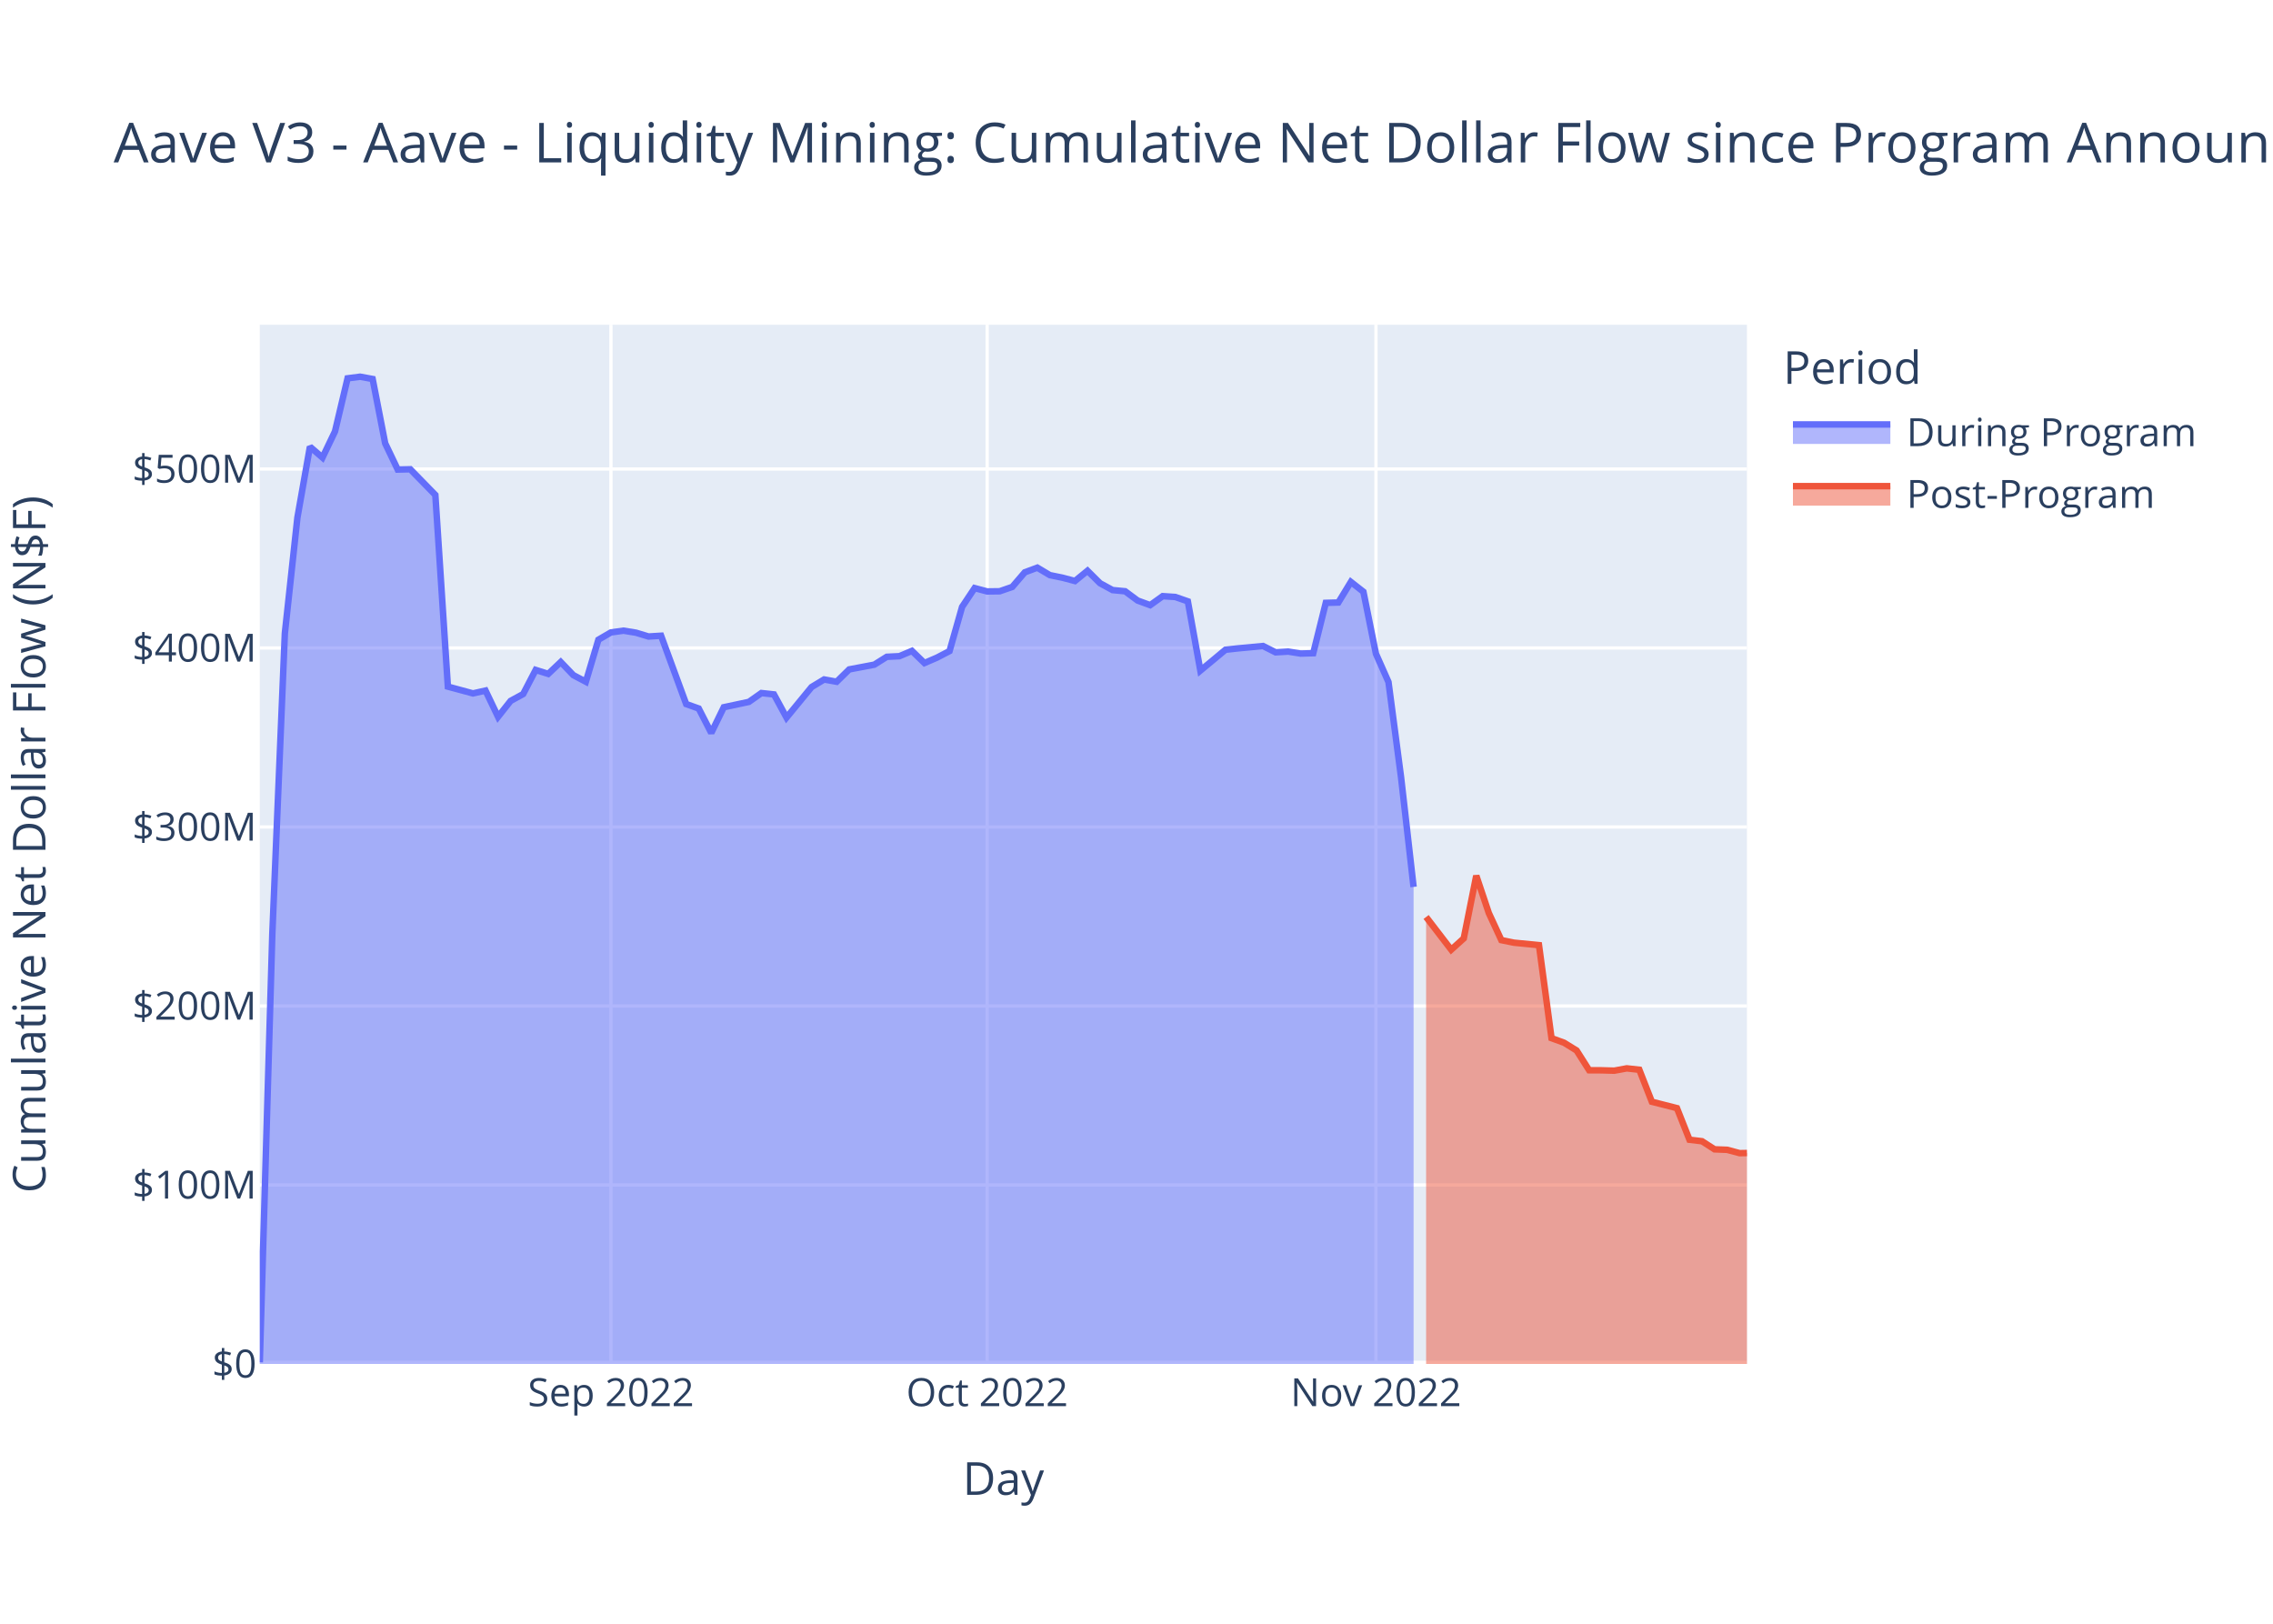
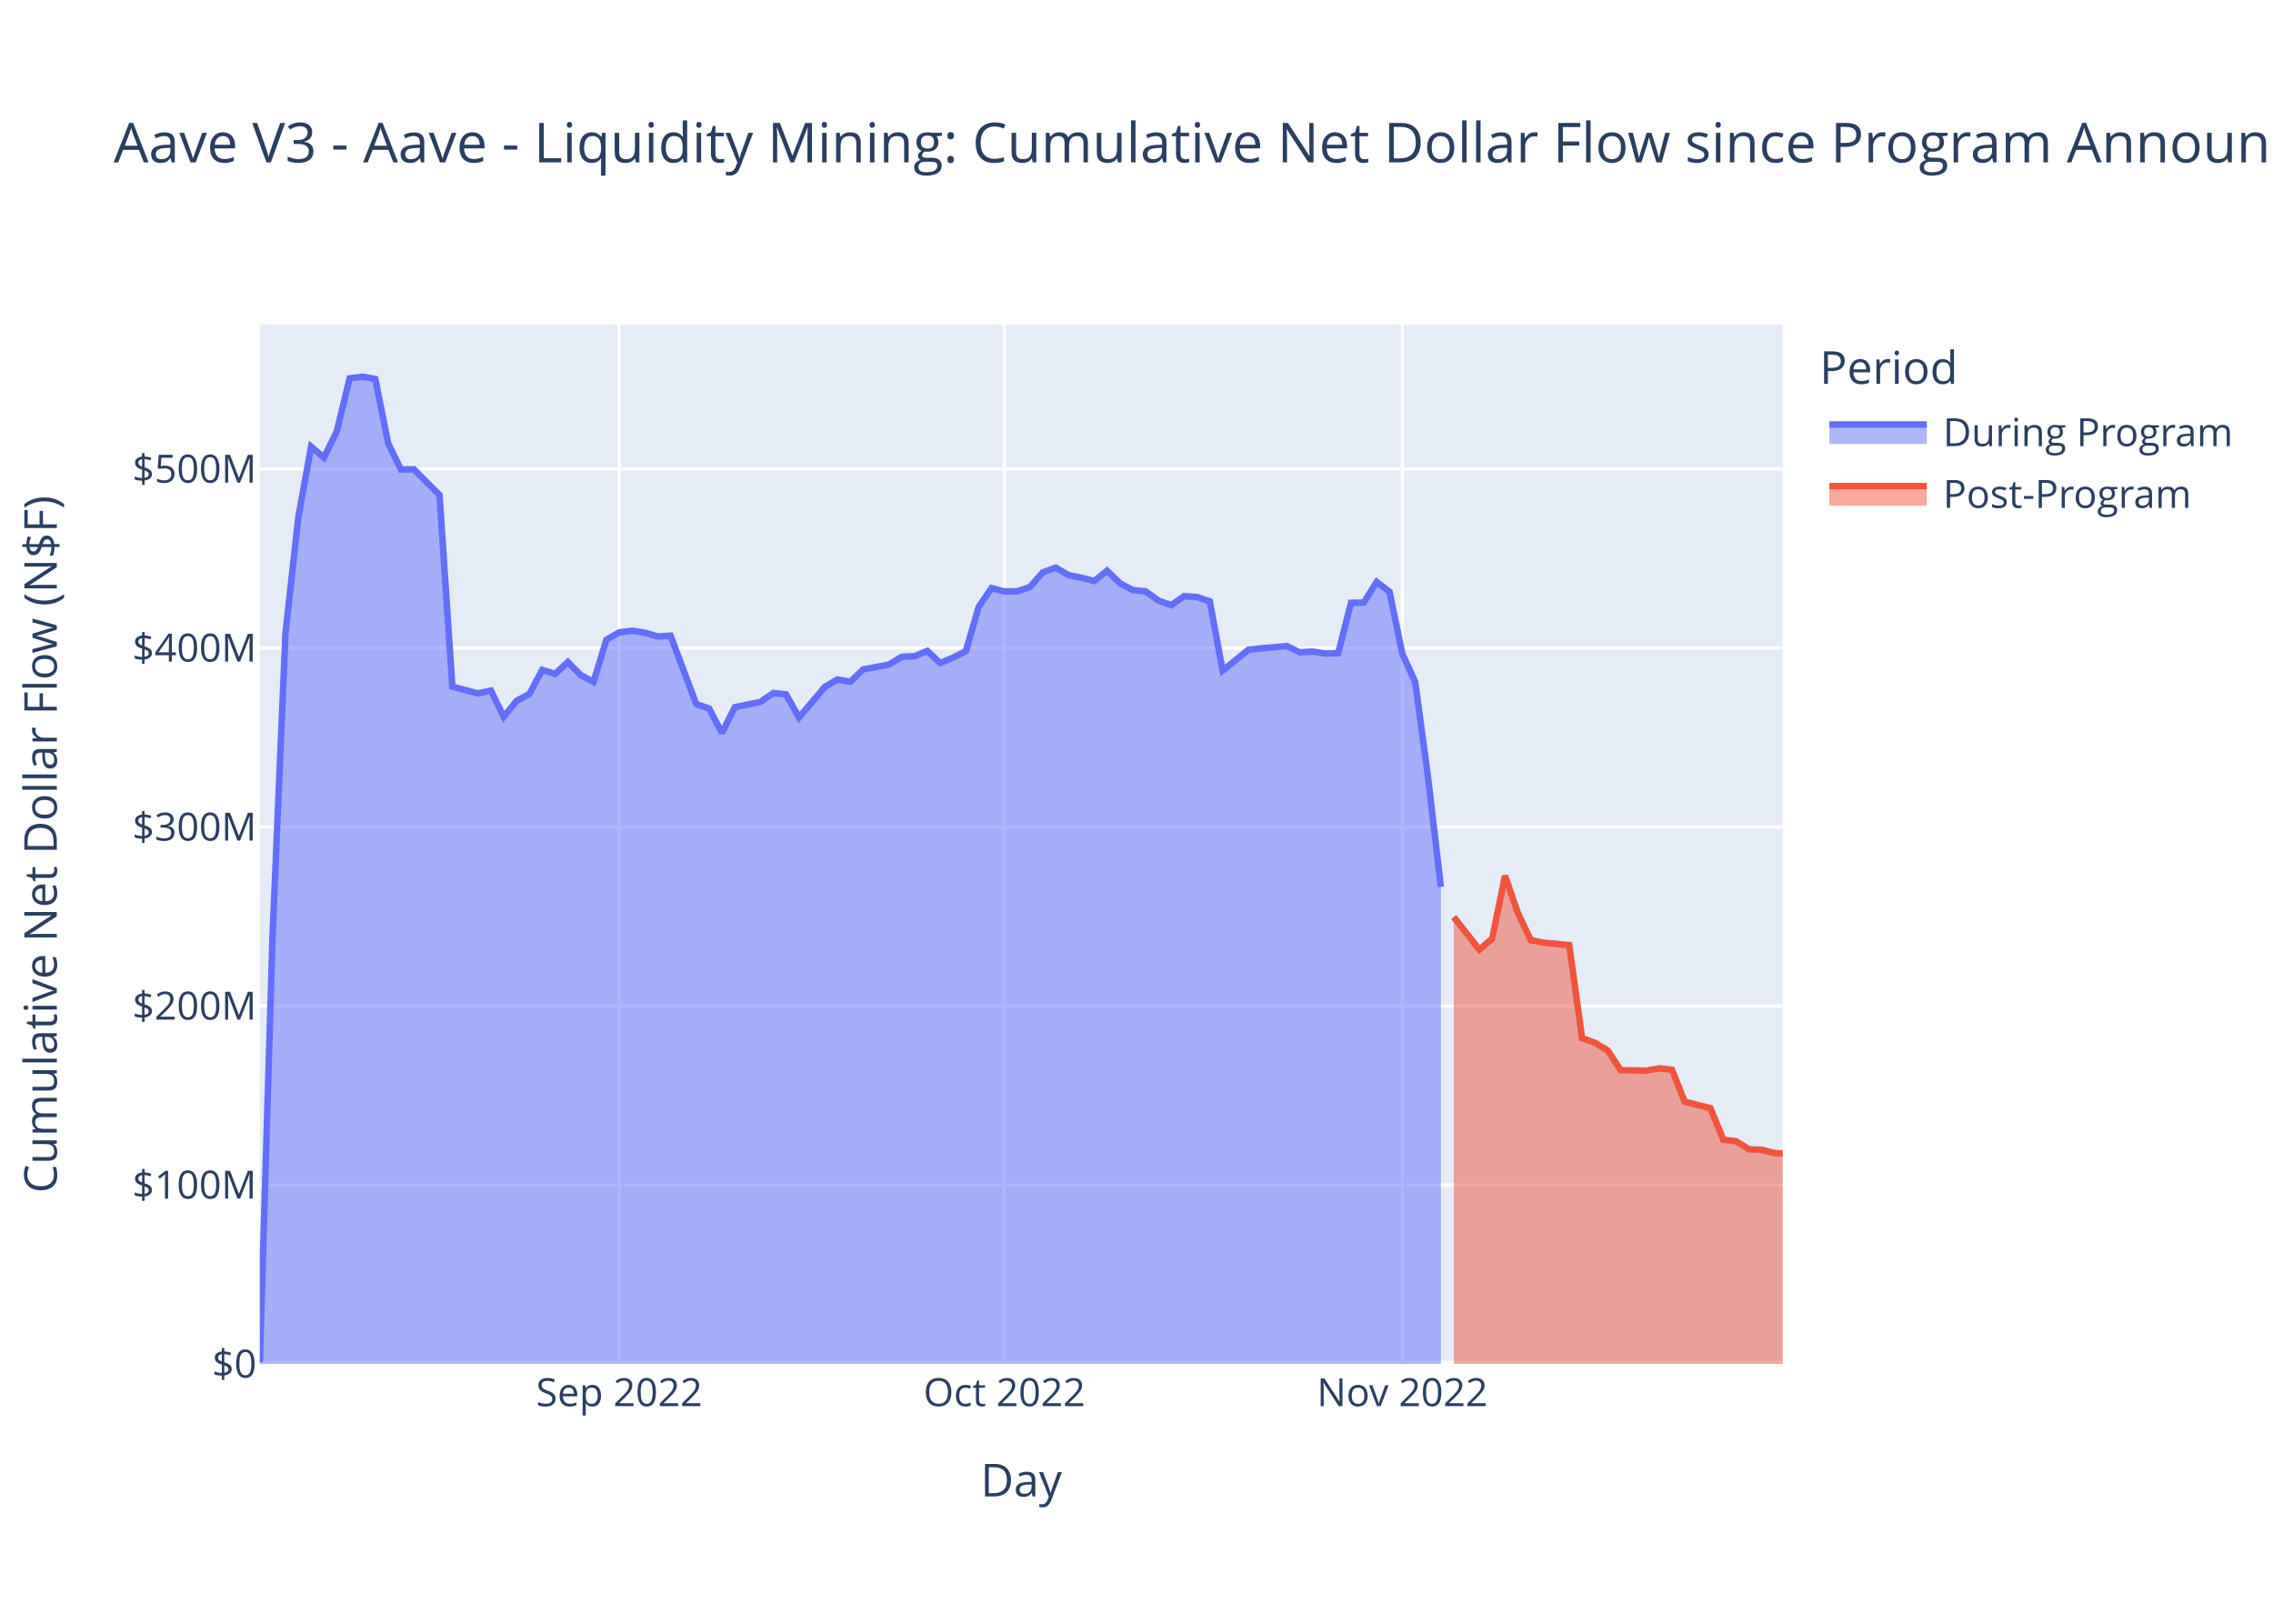
<svg xmlns="http://www.w3.org/2000/svg" class="main-svg" width="700" height="500" style="" viewBox="0 0 700 500">
  <rect x="0" y="0" width="700" height="500" style="fill: rgb(255, 255, 255); fill-opacity: 1;" />
-   <defs id="defs-99c50c">
+   <defs id="defs-5f2af0">
    <g class="clips">
-       <clipPath id="clip99c50cxyplot" class="plotclip">
-         <rect width="458" height="320" />
+       <clipPath id="clip5f2af0xyplot" class="plotclip">
+         <rect width="469" height="320" />
      </clipPath>
-       <clipPath class="axesclip" id="clip99c50cx">
-         <rect x="80" y="0" width="458" height="500" />
+       <clipPath class="axesclip" id="clip5f2af0x">
+         <rect x="80" y="0" width="469" height="500" />
      </clipPath>
-       <clipPath class="axesclip" id="clip99c50cy">
+       <clipPath class="axesclip" id="clip5f2af0y">
        <rect x="0" y="100" width="700" height="320" />
      </clipPath>
-       <clipPath class="axesclip" id="clip99c50cxy">
-         <rect x="80" y="100" width="458" height="320" />
+       <clipPath class="axesclip" id="clip5f2af0xy">
+         <rect x="80" y="100" width="469" height="320" />
      </clipPath>
    </g>
    <g class="gradients" />
    <g class="patterns" />
  </defs>
  <g class="bglayer">
-     <rect class="bg" x="80" y="100" width="458" height="320" style="fill: rgb(229, 236, 246); fill-opacity: 1; stroke-width: 0;" />
+     <rect class="bg" x="80" y="100" width="469" height="320" style="fill: rgb(229, 236, 246); fill-opacity: 1; stroke-width: 0;" />
  </g>
  <g class="layer-below">
    <g class="imagelayer" />
    <g class="shapelayer" />
  </g>
  <g class="cartesianlayer">
    <g class="subplot xy">
      <g class="layer-subplot">
        <g class="shapelayer" />
        <g class="imagelayer" />
      </g>
      <g class="minor-gridlayer">
        <g class="x" />
        <g class="y" />
      </g>
      <g class="gridlayer">
        <g class="x">
-           <path class="xgrid crisp" transform="translate(188.14,0)" d="M0,100v320" style="stroke: rgb(255, 255, 255); stroke-opacity: 1; stroke-width: 1px;" />
-           <path class="xgrid crisp" transform="translate(304.01,0)" d="M0,100v320" style="stroke: rgb(255, 255, 255); stroke-opacity: 1; stroke-width: 1px;" />
-           <path class="xgrid crisp" transform="translate(423.74,0)" d="M0,100v320" style="stroke: rgb(255, 255, 255); stroke-opacity: 1; stroke-width: 1px;" />
+           <path class="xgrid crisp" transform="translate(190.7,0)" d="M0,100v320" style="stroke: rgb(255, 255, 255); stroke-opacity: 1; stroke-width: 1px;" />
+           <path class="xgrid crisp" transform="translate(309.31,0)" d="M0,100v320" style="stroke: rgb(255, 255, 255); stroke-opacity: 1; stroke-width: 1px;" />
+           <path class="xgrid crisp" transform="translate(431.87,0)" d="M0,100v320" style="stroke: rgb(255, 255, 255); stroke-opacity: 1; stroke-width: 1px;" />
        </g>
        <g class="y">
-           <path class="ygrid crisp" transform="translate(0,364.88)" d="M80,0h458" style="stroke: rgb(255, 255, 255); stroke-opacity: 1; stroke-width: 1px;" />
-           <path class="ygrid crisp" transform="translate(0,309.77)" d="M80,0h458" style="stroke: rgb(255, 255, 255); stroke-opacity: 1; stroke-width: 1px;" />
-           <path class="ygrid crisp" transform="translate(0,254.65)" d="M80,0h458" style="stroke: rgb(255, 255, 255); stroke-opacity: 1; stroke-width: 1px;" />
-           <path class="ygrid crisp" transform="translate(0,199.53)" d="M80,0h458" style="stroke: rgb(255, 255, 255); stroke-opacity: 1; stroke-width: 1px;" />
-           <path class="ygrid crisp" transform="translate(0,144.42)" d="M80,0h458" style="stroke: rgb(255, 255, 255); stroke-opacity: 1; stroke-width: 1px;" />
+           <path class="ygrid crisp" transform="translate(0,364.88)" d="M80,0h469" style="stroke: rgb(255, 255, 255); stroke-opacity: 1; stroke-width: 1px;" />
+           <path class="ygrid crisp" transform="translate(0,309.77)" d="M80,0h469" style="stroke: rgb(255, 255, 255); stroke-opacity: 1; stroke-width: 1px;" />
+           <path class="ygrid crisp" transform="translate(0,254.65)" d="M80,0h469" style="stroke: rgb(255, 255, 255); stroke-opacity: 1; stroke-width: 1px;" />
+           <path class="ygrid crisp" transform="translate(0,199.53)" d="M80,0h469" style="stroke: rgb(255, 255, 255); stroke-opacity: 1; stroke-width: 1px;" />
+           <path class="ygrid crisp" transform="translate(0,144.42)" d="M80,0h469" style="stroke: rgb(255, 255, 255); stroke-opacity: 1; stroke-width: 1px;" />
        </g>
      </g>
      <g class="zerolinelayer">
-         <path class="yzl zl crisp" transform="translate(0,420)" d="M80,0h458" style="stroke: rgb(255, 255, 255); stroke-opacity: 1; stroke-width: 2px;" />
+         <path class="yzl zl crisp" transform="translate(0,420)" d="M80,0h469" style="stroke: rgb(255, 255, 255); stroke-opacity: 1; stroke-width: 2px;" />
      </g>
      <path class="xlines-below" />
      <path class="ylines-below" />
      <g class="overlines-below" />
      <g class="xaxislayer-below" />
      <g class="yaxislayer-below" />
      <g class="overaxes-below" />
-       <g class="plot" transform="translate(80,100)" clip-path="url(#clip99c50cxyplot)">
+       <g class="plot" transform="translate(80,100)" clip-path="url(#clip5f2af0xyplot)">
        <g class="scatterlayer mlayer">
-           <g class="trace scatter trace091509" style="stroke-miterlimit: 2;">
+           <g class="trace scatter tracec17dd9" style="stroke-miterlimit: 2;">
            <g class="fills">
              <g>
-                 <path class="js-fill" d="M355.33,320L0,320L0,319.5L3.86,187.67L7.72,95.04L11.59,59.4L15.45,37.56L19.31,40.9L23.17,32.84L27.04,16.5L30.9,16L34.76,16.71L38.62,36.52L42.48,44.59L46.35,44.5L54.07,52.41L57.93,111.43L65.66,113.52L69.52,112.65L73.38,120.72L77.25,115.83L81.11,113.72L84.97,106.29L88.83,107.51L92.69,103.86L96.56,107.89L100.42,109.93L104.28,97L108.14,94.74L112.01,94.2L115.87,94.83L119.73,96L123.59,95.76L131.32,116.8L135.18,118.17L139.04,125.69L142.9,117.78L150.63,116.13L154.49,113.41L158.35,113.83L162.22,120.96L169.94,111.56L173.8,109.23L177.66,109.93L181.53,106.13L189.25,104.67L193.11,102.25L196.98,102.06L200.84,100.43L204.7,104.17L208.56,102.5L212.42,100.49L216.29,86.88L220.15,81.09L224.01,82.12L227.87,82.07L231.74,80.73L235.6,76.23L239.46,74.8L243.32,77.1L247.19,77.89L251.05,78.91L254.91,75.76L258.77,79.59L262.63,81.7L266.5,82.07L270.36,84.93L274.22,86.34L278.08,83.57L281.95,83.83L285.81,85.17L289.67,106.5L293.53,103.3L297.39,100.08L301.26,99.65L308.98,98.93L312.84,100.87L316.71,100.64L320.57,101.25L324.43,101.14L328.29,85.64L332.16,85.53L336.02,79.19L339.88,82.22L343.74,101.32L347.6,110.01L351.47,139.31L355.33,173.11" style="fill: rgb(99, 110, 250); fill-opacity: 0.5; stroke-width: 0;" />
+                 <path class="js-fill" d="M363.73,320L0,320L0,319.5L3.95,187.67L7.91,95.04L11.86,59.4L15.81,37.56L19.77,40.9L23.72,32.84L27.68,16.5L31.63,16L35.58,16.71L39.54,36.52L43.49,44.59L47.44,44.5L55.35,52.41L59.3,111.43L67.21,113.52L71.17,112.65L75.12,120.72L79.07,115.83L83.03,113.72L86.98,106.29L90.93,107.51L94.89,103.86L98.84,107.89L102.79,109.93L106.75,97L110.7,94.74L114.66,94.2L118.61,94.83L122.56,96L126.52,95.76L134.42,116.8L138.38,118.17L142.33,125.69L146.28,117.78L154.19,116.13L158.15,113.41L162.1,113.83L166.05,120.96L173.96,111.56L177.91,109.23L181.87,109.93L185.82,106.13L193.73,104.67L197.68,102.25L201.64,102.06L205.59,100.43L209.54,104.17L213.5,102.5L217.45,100.49L221.4,86.88L225.36,81.09L229.31,82.12L233.26,82.07L237.22,80.73L241.17,76.23L245.13,74.8L249.08,77.1L253.03,77.89L256.99,78.91L260.94,75.76L264.89,79.59L268.85,81.7L272.8,82.07L276.75,84.93L280.71,86.34L284.66,83.57L288.62,83.83L292.57,85.17L296.52,106.5L300.48,103.3L304.43,100.08L308.38,99.65L316.29,98.93L320.24,100.87L324.2,100.64L328.15,101.25L332.11,101.14L336.06,85.64L340.01,85.53L343.97,79.19L347.92,82.22L351.87,101.32L355.83,110.01L359.78,139.31L363.73,173.11" style="fill: rgb(99, 110, 250); fill-opacity: 0.5; stroke-width: 0;" />
              </g>
            </g>
            <g class="errorbars" />
            <g class="lines">
-               <path class="js-line" d="M0,319.5L3.86,187.67L7.72,95.04L11.59,59.4L15.45,37.56L19.31,40.9L23.17,32.84L27.04,16.5L30.9,16L34.76,16.71L38.62,36.52L42.48,44.59L46.35,44.5L54.07,52.41L57.93,111.43L65.66,113.52L69.52,112.65L73.38,120.72L77.25,115.83L81.11,113.72L84.97,106.29L88.83,107.51L92.69,103.86L96.56,107.89L100.42,109.93L104.28,97L108.14,94.74L112.01,94.2L115.87,94.83L119.73,96L123.59,95.76L131.32,116.8L135.18,118.17L139.04,125.69L142.9,117.78L150.63,116.13L154.49,113.41L158.35,113.83L162.22,120.96L169.94,111.56L173.8,109.23L177.66,109.93L181.53,106.13L189.25,104.67L193.11,102.25L196.98,102.06L200.84,100.43L204.7,104.17L208.56,102.5L212.42,100.49L216.29,86.88L220.15,81.09L224.01,82.12L227.87,82.07L231.74,80.73L235.6,76.23L239.46,74.8L243.32,77.1L247.19,77.89L251.05,78.91L254.91,75.76L258.77,79.59L262.63,81.7L266.5,82.07L270.36,84.93L274.22,86.34L278.08,83.57L281.95,83.83L285.81,85.17L289.67,106.5L293.53,103.3L297.39,100.08L301.26,99.65L308.98,98.93L312.84,100.87L316.71,100.64L320.57,101.25L324.43,101.14L328.29,85.64L332.16,85.53L336.02,79.19L339.88,82.22L343.74,101.32L347.6,110.01L351.47,139.31L355.33,173.11" style="vector-effect: non-scaling-stroke; fill: none; stroke: rgb(99, 110, 250); stroke-opacity: 1; stroke-width: 2px; opacity: 1;" />
+               <path class="js-line" d="M0,319.5L3.95,187.67L7.91,95.04L11.86,59.4L15.81,37.56L19.77,40.9L23.72,32.84L27.68,16.5L31.63,16L35.58,16.71L39.54,36.52L43.49,44.59L47.44,44.5L55.35,52.41L59.3,111.43L67.21,113.52L71.17,112.65L75.12,120.72L79.07,115.83L83.03,113.72L86.98,106.29L90.93,107.51L94.89,103.86L98.84,107.89L102.79,109.93L106.75,97L110.7,94.74L114.66,94.2L118.61,94.83L122.56,96L126.52,95.76L134.42,116.8L138.38,118.17L142.33,125.69L146.28,117.78L154.19,116.13L158.15,113.41L162.1,113.83L166.05,120.96L173.96,111.56L177.91,109.23L181.87,109.93L185.82,106.13L193.73,104.67L197.68,102.25L201.64,102.06L205.59,100.43L209.54,104.17L213.5,102.5L217.45,100.49L221.4,86.88L225.36,81.09L229.31,82.12L233.26,82.07L237.22,80.73L241.17,76.23L245.13,74.8L249.08,77.1L253.03,77.89L256.99,78.91L260.94,75.76L264.89,79.59L268.85,81.7L272.8,82.07L276.75,84.93L280.71,86.34L284.66,83.57L288.62,83.83L292.57,85.17L296.52,106.5L300.48,103.3L304.43,100.08L308.38,99.65L316.29,98.93L320.24,100.87L324.2,100.64L328.15,101.25L332.11,101.14L336.06,85.64L340.01,85.53L343.97,79.19L347.92,82.22L351.87,101.32L355.83,110.01L359.78,139.31L363.73,173.11" style="vector-effect: non-scaling-stroke; fill: none; stroke: rgb(99, 110, 250); stroke-opacity: 1; stroke-width: 2px; opacity: 1;" />
            </g>
            <g class="points" />
            <g class="text" />
          </g>
-           <g class="trace scatter trace8eaaa7" style="stroke-miterlimit: 2;">
+           <g class="trace scatter traceddd4b3" style="stroke-miterlimit: 2;">
            <g class="fills">
              <g>
-                 <path class="js-fill" d="M458,320L359.19,320L359.19,182.37L366.92,192.44L370.78,188.96L374.64,169.66L378.5,181.16L382.36,189.49L386.23,190.28L393.95,191.04L397.81,219.68L401.68,221.09L405.54,223.48L409.4,229.56L413.26,229.58L417.13,229.69L420.99,228.98L424.85,229.41L428.71,239.26L436.44,241.23L440.3,250.96L444.16,251.42L448.02,253.91L451.89,254.06L455.75,255.09L458,255.05" style="fill: rgb(239, 85, 59); fill-opacity: 0.5; stroke-width: 0;" />
+                 <path class="js-fill" d="M469,320L367.69,320L367.69,182.37L375.6,192.44L379.55,188.96L383.5,169.66L387.46,181.16L391.41,189.49L395.36,190.28L403.27,191.04L407.22,219.68L411.18,221.09L415.13,223.48L419.09,229.56L423.04,229.58L426.99,229.69L430.95,228.98L434.9,229.41L438.85,239.26L446.76,241.23L450.72,250.96L454.67,251.42L458.62,253.91L462.58,254.06L466.53,255.09L469,255.16" style="fill: rgb(239, 85, 59); fill-opacity: 0.5; stroke-width: 0;" />
              </g>
            </g>
            <g class="errorbars" />
            <g class="lines">
-               <path class="js-line" d="M359.19,182.37L366.92,192.44L370.78,188.96L374.64,169.66L378.5,181.16L382.36,189.49L386.23,190.28L393.95,191.04L397.81,219.68L401.68,221.09L405.54,223.48L409.4,229.56L413.26,229.58L417.13,229.69L420.99,228.98L424.85,229.41L428.71,239.26L436.44,241.23L440.3,250.96L444.16,251.42L448.02,253.91L451.89,254.06L455.75,255.09L458,255.05" style="vector-effect: non-scaling-stroke; fill: none; stroke: rgb(239, 85, 59); stroke-opacity: 1; stroke-width: 2px; opacity: 1;" />
+               <path class="js-line" d="M367.69,182.37L375.6,192.44L379.55,188.96L383.5,169.66L387.46,181.16L391.41,189.49L395.36,190.28L403.27,191.04L407.22,219.68L411.18,221.09L415.13,223.48L419.09,229.56L423.04,229.58L426.99,229.69L430.95,228.98L434.9,229.41L438.85,239.26L446.76,241.23L450.72,250.96L454.67,251.42L458.62,253.91L462.58,254.06L466.53,255.09L469,255.16" style="vector-effect: non-scaling-stroke; fill: none; stroke: rgb(239, 85, 59); stroke-opacity: 1; stroke-width: 2px; opacity: 1;" />
            </g>
            <g class="points" />
            <g class="text" />
          </g>
        </g>
      </g>
      <g class="overplot" />
      <path class="xlines-above crisp" d="M0,0" style="fill: none;" />
      <path class="ylines-above crisp" d="M0,0" style="fill: none;" />
      <g class="overlines-above" />
      <g class="xaxislayer-above">
        <g class="xtick">
-           <text text-anchor="middle" x="0" y="433" transform="translate(188.14,0)" style="font-family: 'Open Sans', verdana, arial, sans-serif; font-size: 12px; fill: rgb(42, 63, 95); fill-opacity: 1; white-space: pre; opacity: 1;">Sep 2022</text>
+           <text text-anchor="middle" x="0" y="433" transform="translate(190.7,0)" style="font-family: 'Open Sans', verdana, arial, sans-serif; font-size: 12px; fill: rgb(42, 63, 95); fill-opacity: 1; white-space: pre; opacity: 1;">Sep 2022</text>
        </g>
        <g class="xtick">
-           <text text-anchor="middle" x="0" y="433" style="font-family: 'Open Sans', verdana, arial, sans-serif; font-size: 12px; fill: rgb(42, 63, 95); fill-opacity: 1; white-space: pre; opacity: 1;" transform="translate(304.01,0)">Oct 2022</text>
+           <text text-anchor="middle" x="0" y="433" style="font-family: 'Open Sans', verdana, arial, sans-serif; font-size: 12px; fill: rgb(42, 63, 95); fill-opacity: 1; white-space: pre; opacity: 1;" transform="translate(309.31,0)">Oct 2022</text>
        </g>
        <g class="xtick">
-           <text text-anchor="middle" x="0" y="433" style="font-family: 'Open Sans', verdana, arial, sans-serif; font-size: 12px; fill: rgb(42, 63, 95); fill-opacity: 1; white-space: pre; opacity: 1;" transform="translate(423.74,0)">Nov 2022</text>
+           <text text-anchor="middle" x="0" y="433" style="font-family: 'Open Sans', verdana, arial, sans-serif; font-size: 12px; fill: rgb(42, 63, 95); fill-opacity: 1; white-space: pre; opacity: 1;" transform="translate(431.87,0)">Nov 2022</text>
        </g>
      </g>
      <g class="yaxislayer-above">
        <g class="ytick">
          <text text-anchor="end" x="79" y="4.2" transform="translate(0,420)" style="font-family: 'Open Sans', verdana, arial, sans-serif; font-size: 12px; fill: rgb(42, 63, 95); fill-opacity: 1; white-space: pre; opacity: 1;">$0</text>
        </g>
        <g class="ytick">
          <text text-anchor="end" x="79" y="4.2" style="font-family: 'Open Sans', verdana, arial, sans-serif; font-size: 12px; fill: rgb(42, 63, 95); fill-opacity: 1; white-space: pre; opacity: 1;" transform="translate(0,364.88)">$100M</text>
        </g>
        <g class="ytick">
          <text text-anchor="end" x="79" y="4.2" style="font-family: 'Open Sans', verdana, arial, sans-serif; font-size: 12px; fill: rgb(42, 63, 95); fill-opacity: 1; white-space: pre; opacity: 1;" transform="translate(0,309.77)">$200M</text>
        </g>
        <g class="ytick">
          <text text-anchor="end" x="79" y="4.2" style="font-family: 'Open Sans', verdana, arial, sans-serif; font-size: 12px; fill: rgb(42, 63, 95); fill-opacity: 1; white-space: pre; opacity: 1;" transform="translate(0,254.65)">$300M</text>
        </g>
        <g class="ytick">
          <text text-anchor="end" x="79" y="4.2" style="font-family: 'Open Sans', verdana, arial, sans-serif; font-size: 12px; fill: rgb(42, 63, 95); fill-opacity: 1; white-space: pre; opacity: 1;" transform="translate(0,199.53)">$400M</text>
        </g>
        <g class="ytick">
          <text text-anchor="end" x="79" y="4.2" style="font-family: 'Open Sans', verdana, arial, sans-serif; font-size: 12px; fill: rgb(42, 63, 95); fill-opacity: 1; white-space: pre; opacity: 1;" transform="translate(0,144.42)">$500M</text>
        </g>
      </g>
      <g class="overaxes-above" />
    </g>
  </g>
  <g class="polarlayer" />
  <g class="smithlayer" />
  <g class="ternarylayer" />
  <g class="geolayer" />
  <g class="funnelarealayer" />
  <g class="pielayer" />
  <g class="iciclelayer" />
  <g class="treemaplayer" />
  <g class="sunburstlayer" />
  <g class="glimages" />
-   <defs id="topdefs-99c50c">
+   <defs id="topdefs-5f2af0">
    <g class="clips" />
-     <clipPath id="legend99c50c">
-       <rect width="141" height="67" x="0" y="0" />
+     <clipPath id="legend5f2af0">
+       <rect width="130" height="67" x="0" y="0" />
    </clipPath>
  </defs>
  <g class="layer-above">
    <g class="imagelayer" />
    <g class="shapelayer" />
  </g>
  <g class="infolayer">
-     <g class="legend" pointer-events="all" transform="translate(547.16,100)">
-       <rect class="bg" shape-rendering="crispEdges" width="141" height="67" x="0" y="0" style="stroke: rgb(68, 68, 68); stroke-opacity: 1; fill: rgb(255, 255, 255); fill-opacity: 1; stroke-width: 0px;" />
-       <g class="scrollbox" transform="" clip-path="url(#legend99c50c)">
+     <g class="legend" pointer-events="all" transform="translate(558.38,100)">
+       <rect class="bg" shape-rendering="crispEdges" width="130" height="67" x="0" y="0" style="stroke: rgb(68, 68, 68); stroke-opacity: 1; fill: rgb(255, 255, 255); fill-opacity: 1; stroke-width: 0px;" />
+       <g class="scrollbox" transform="" clip-path="url(#legend5f2af0)">
        <text class="legendtitletext" text-anchor="start" x="2" y="18.2" style="font-family: 'Open Sans', verdana, arial, sans-serif; font-size: 14px; fill: rgb(42, 63, 95); fill-opacity: 1; white-space: pre;">Period</text>
        <g class="groups">
          <g class="traces" transform="translate(0,32.7)" style="opacity: 1;">
            <text class="legendtext" text-anchor="start" x="40" y="4.68" style="font-family: 'Open Sans', verdana, arial, sans-serif; font-size: 12px; fill: rgb(42, 63, 95); fill-opacity: 1; white-space: pre;">During Program</text>
            <g class="layers">
              <g class="legendfill">
                <path class="js-fill" d="M5,-2h30v6h-30z" style="stroke-width: 0; fill: rgb(99, 110, 250); fill-opacity: 0.5;" />
              </g>
              <g class="legendlines">
                <path class="js-line" d="M5,-2h30" style="fill: none; stroke: rgb(99, 110, 250); stroke-opacity: 1; stroke-width: 2px;" />
              </g>
              <g class="legendsymbols">
                <g class="legendpoints" />
              </g>
            </g>
-             <rect class="legendtoggle" x="0" y="-9.5" width="135.672" height="19" style="fill: rgb(0, 0, 0); fill-opacity: 0;" />
+             <rect class="legendtoggle" x="0" y="-9.5" width="124.703" height="19" style="fill: rgb(0, 0, 0); fill-opacity: 0;" />
          </g>
          <g class="traces" transform="translate(0,51.7)" style="opacity: 1;">
            <text class="legendtext" text-anchor="start" x="40" y="4.68" style="font-family: 'Open Sans', verdana, arial, sans-serif; font-size: 12px; fill: rgb(42, 63, 95); fill-opacity: 1; white-space: pre;">Post-Program</text>
            <g class="layers">
              <g class="legendfill">
                <path class="js-fill" d="M5,-2h30v6h-30z" style="stroke-width: 0; fill: rgb(239, 85, 59); fill-opacity: 0.5;" />
              </g>
              <g class="legendlines">
                <path class="js-line" d="M5,-2h30" style="fill: none; stroke: rgb(239, 85, 59); stroke-opacity: 1; stroke-width: 2px;" />
              </g>
              <g class="legendsymbols">
                <g class="legendpoints" />
              </g>
            </g>
-             <rect class="legendtoggle" x="0" y="-9.5" width="135.672" height="19" style="fill: rgb(0, 0, 0); fill-opacity: 0;" />
+             <rect class="legendtoggle" x="0" y="-9.5" width="124.703" height="19" style="fill: rgb(0, 0, 0); fill-opacity: 0;" />
          </g>
        </g>
      </g>
      <rect class="scrollbar" rx="20" ry="3" width="0" height="0" x="0" y="0" style="fill: rgb(128, 139, 164); fill-opacity: 1;" />
    </g>
    <g class="g-gtitle">
      <text class="gtitle" x="35" y="50" text-anchor="start" dy="0em" style="font-family: 'Open Sans', verdana, arial, sans-serif; font-size: 17px; fill: rgb(42, 63, 95); opacity: 1; font-weight: normal; white-space: pre;">Aave V3 - Aave - Liquidity Mining: Cumulative Net Dollar Flow since Program Announcement</text>
    </g>
    <g class="g-xtitle">
-       <text class="xtitle" x="309" y="460.3" text-anchor="middle" style="font-family: 'Open Sans', verdana, arial, sans-serif; font-size: 14px; fill: rgb(42, 63, 95); opacity: 1; font-weight: normal; white-space: pre;">Day</text>
+       <text class="xtitle" x="314.5" y="460.8" text-anchor="middle" style="font-family: 'Open Sans', verdana, arial, sans-serif; font-size: 14px; fill: rgb(42, 63, 95); opacity: 1; font-weight: normal; white-space: pre;">Day</text>
    </g>
-     <g class="g-ytitle" transform="translate(0.4404297,0)">
-       <text class="ytitle" transform="rotate(-90,13.55938,260)" x="13.559" y="260" text-anchor="middle" style="font-family: 'Open Sans', verdana, arial, sans-serif; font-size: 14px; fill: rgb(42, 63, 95); opacity: 1; font-weight: normal; white-space: pre;">Cumulative Net Dollar Flow (N$F)</text>
+     <g class="g-ytitle">
+       <text class="ytitle" transform="rotate(-90,17.49688,260)" x="17.497" y="260" text-anchor="middle" style="font-family: 'Open Sans', verdana, arial, sans-serif; font-size: 14px; fill: rgb(42, 63, 95); opacity: 1; font-weight: normal; white-space: pre;">Cumulative Net Dollar Flow (N$F)</text>
    </g>
  </g>
</svg>
